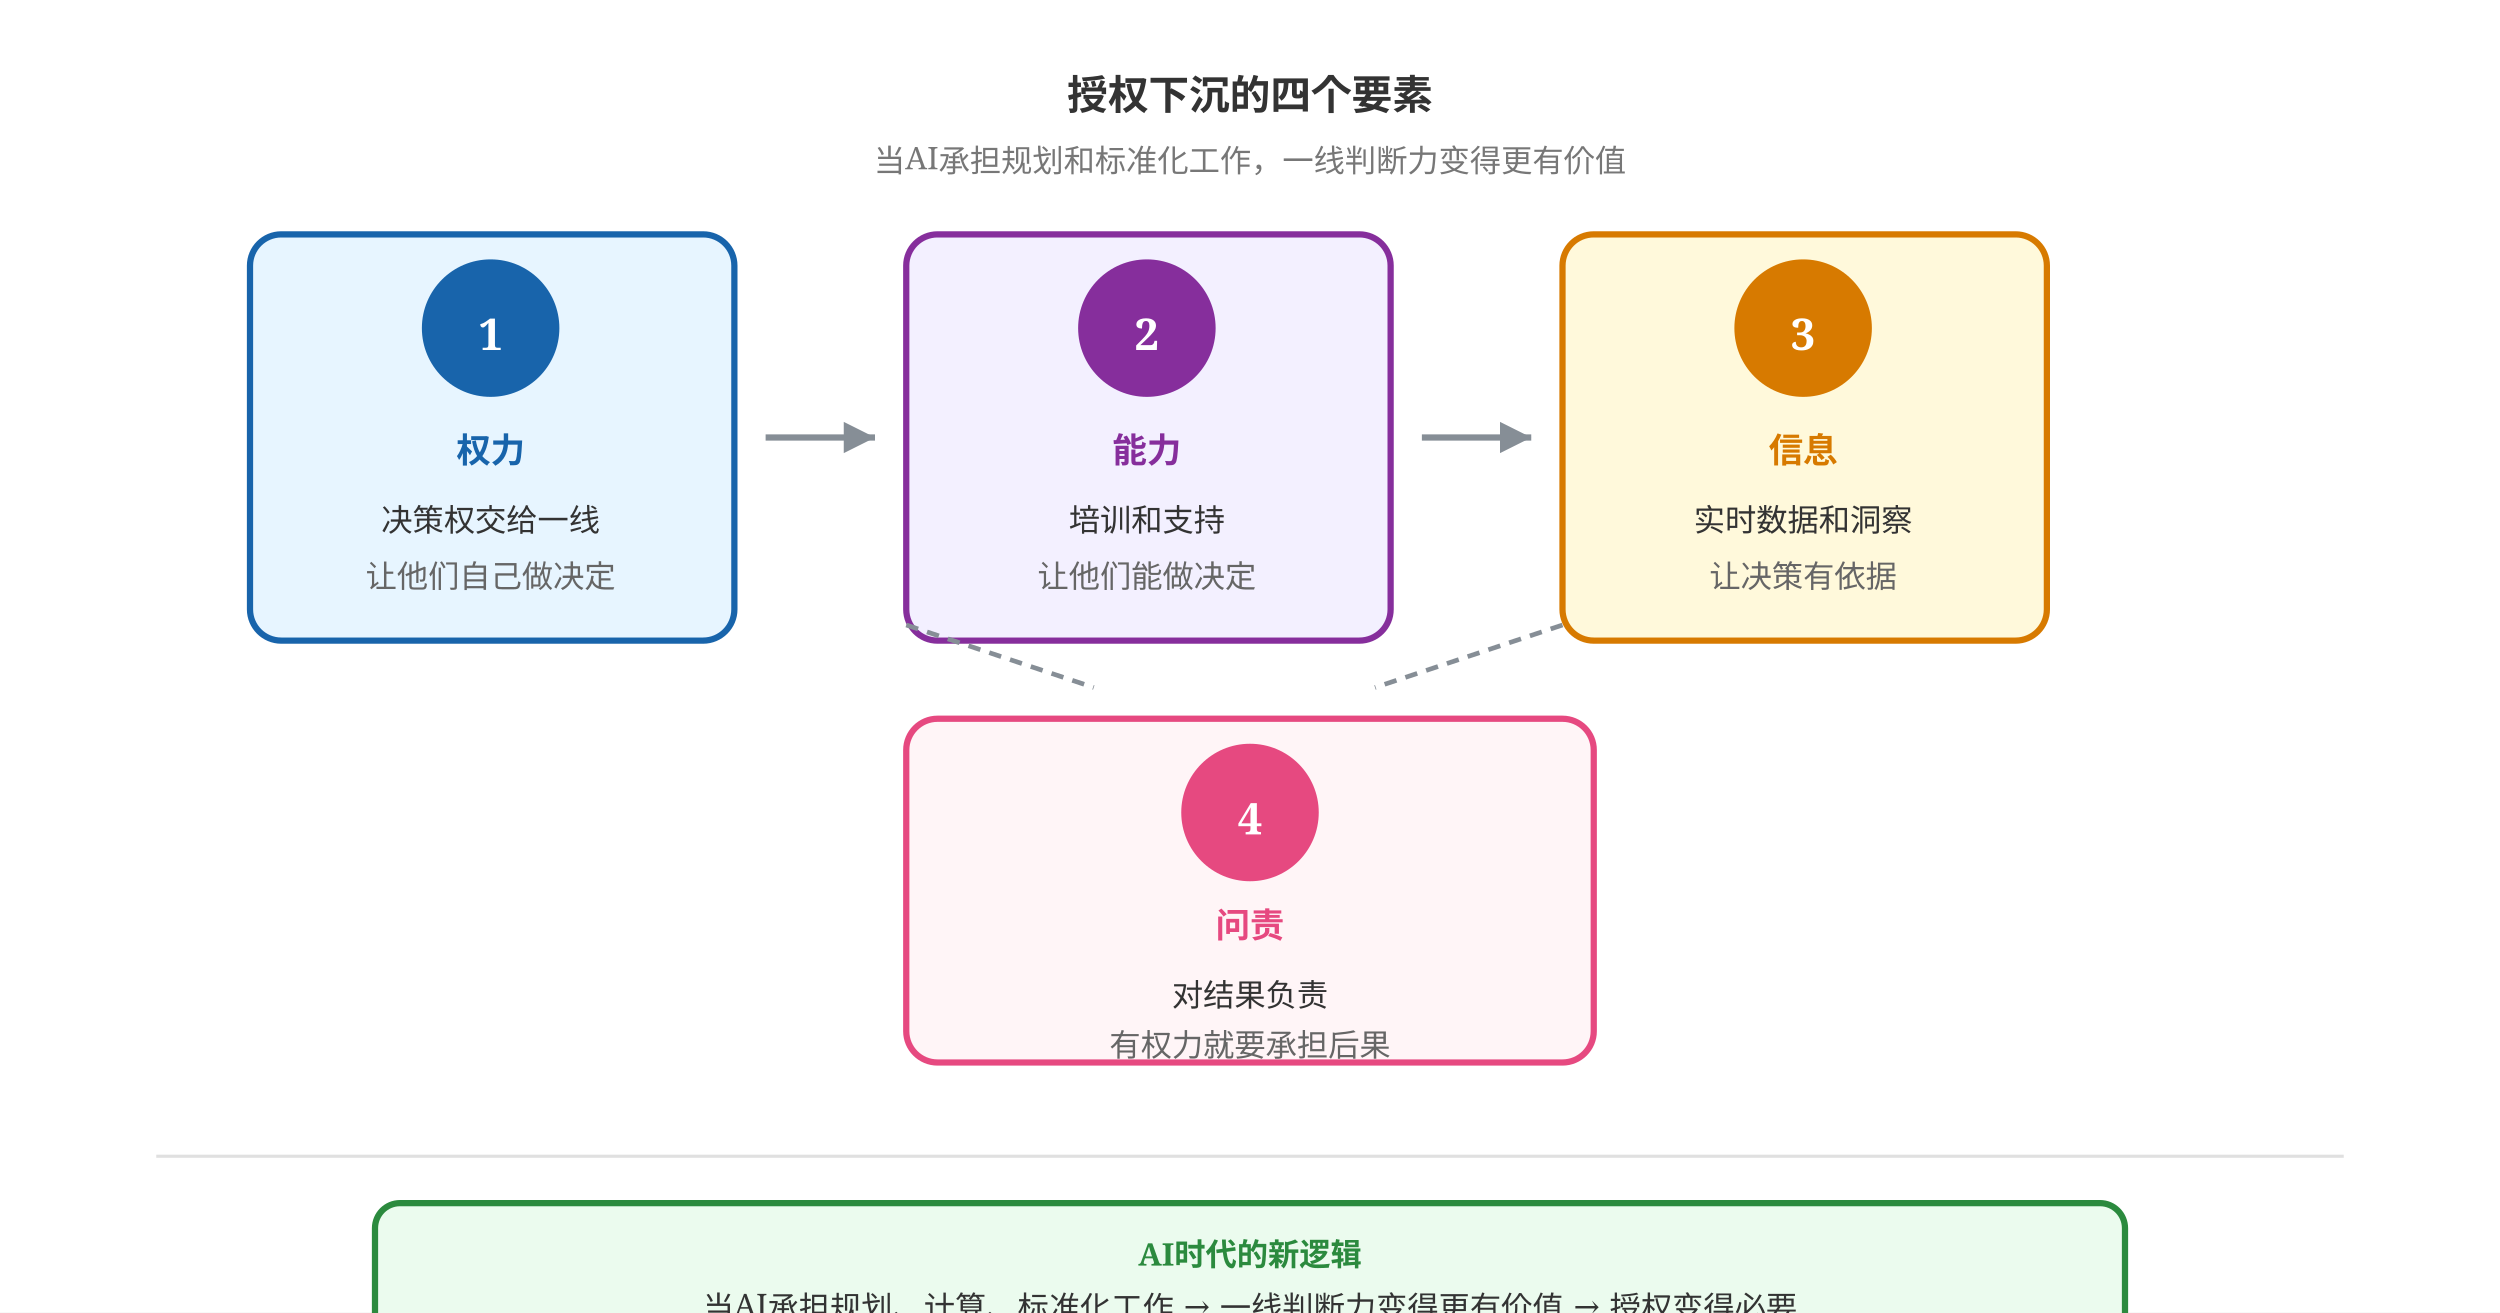
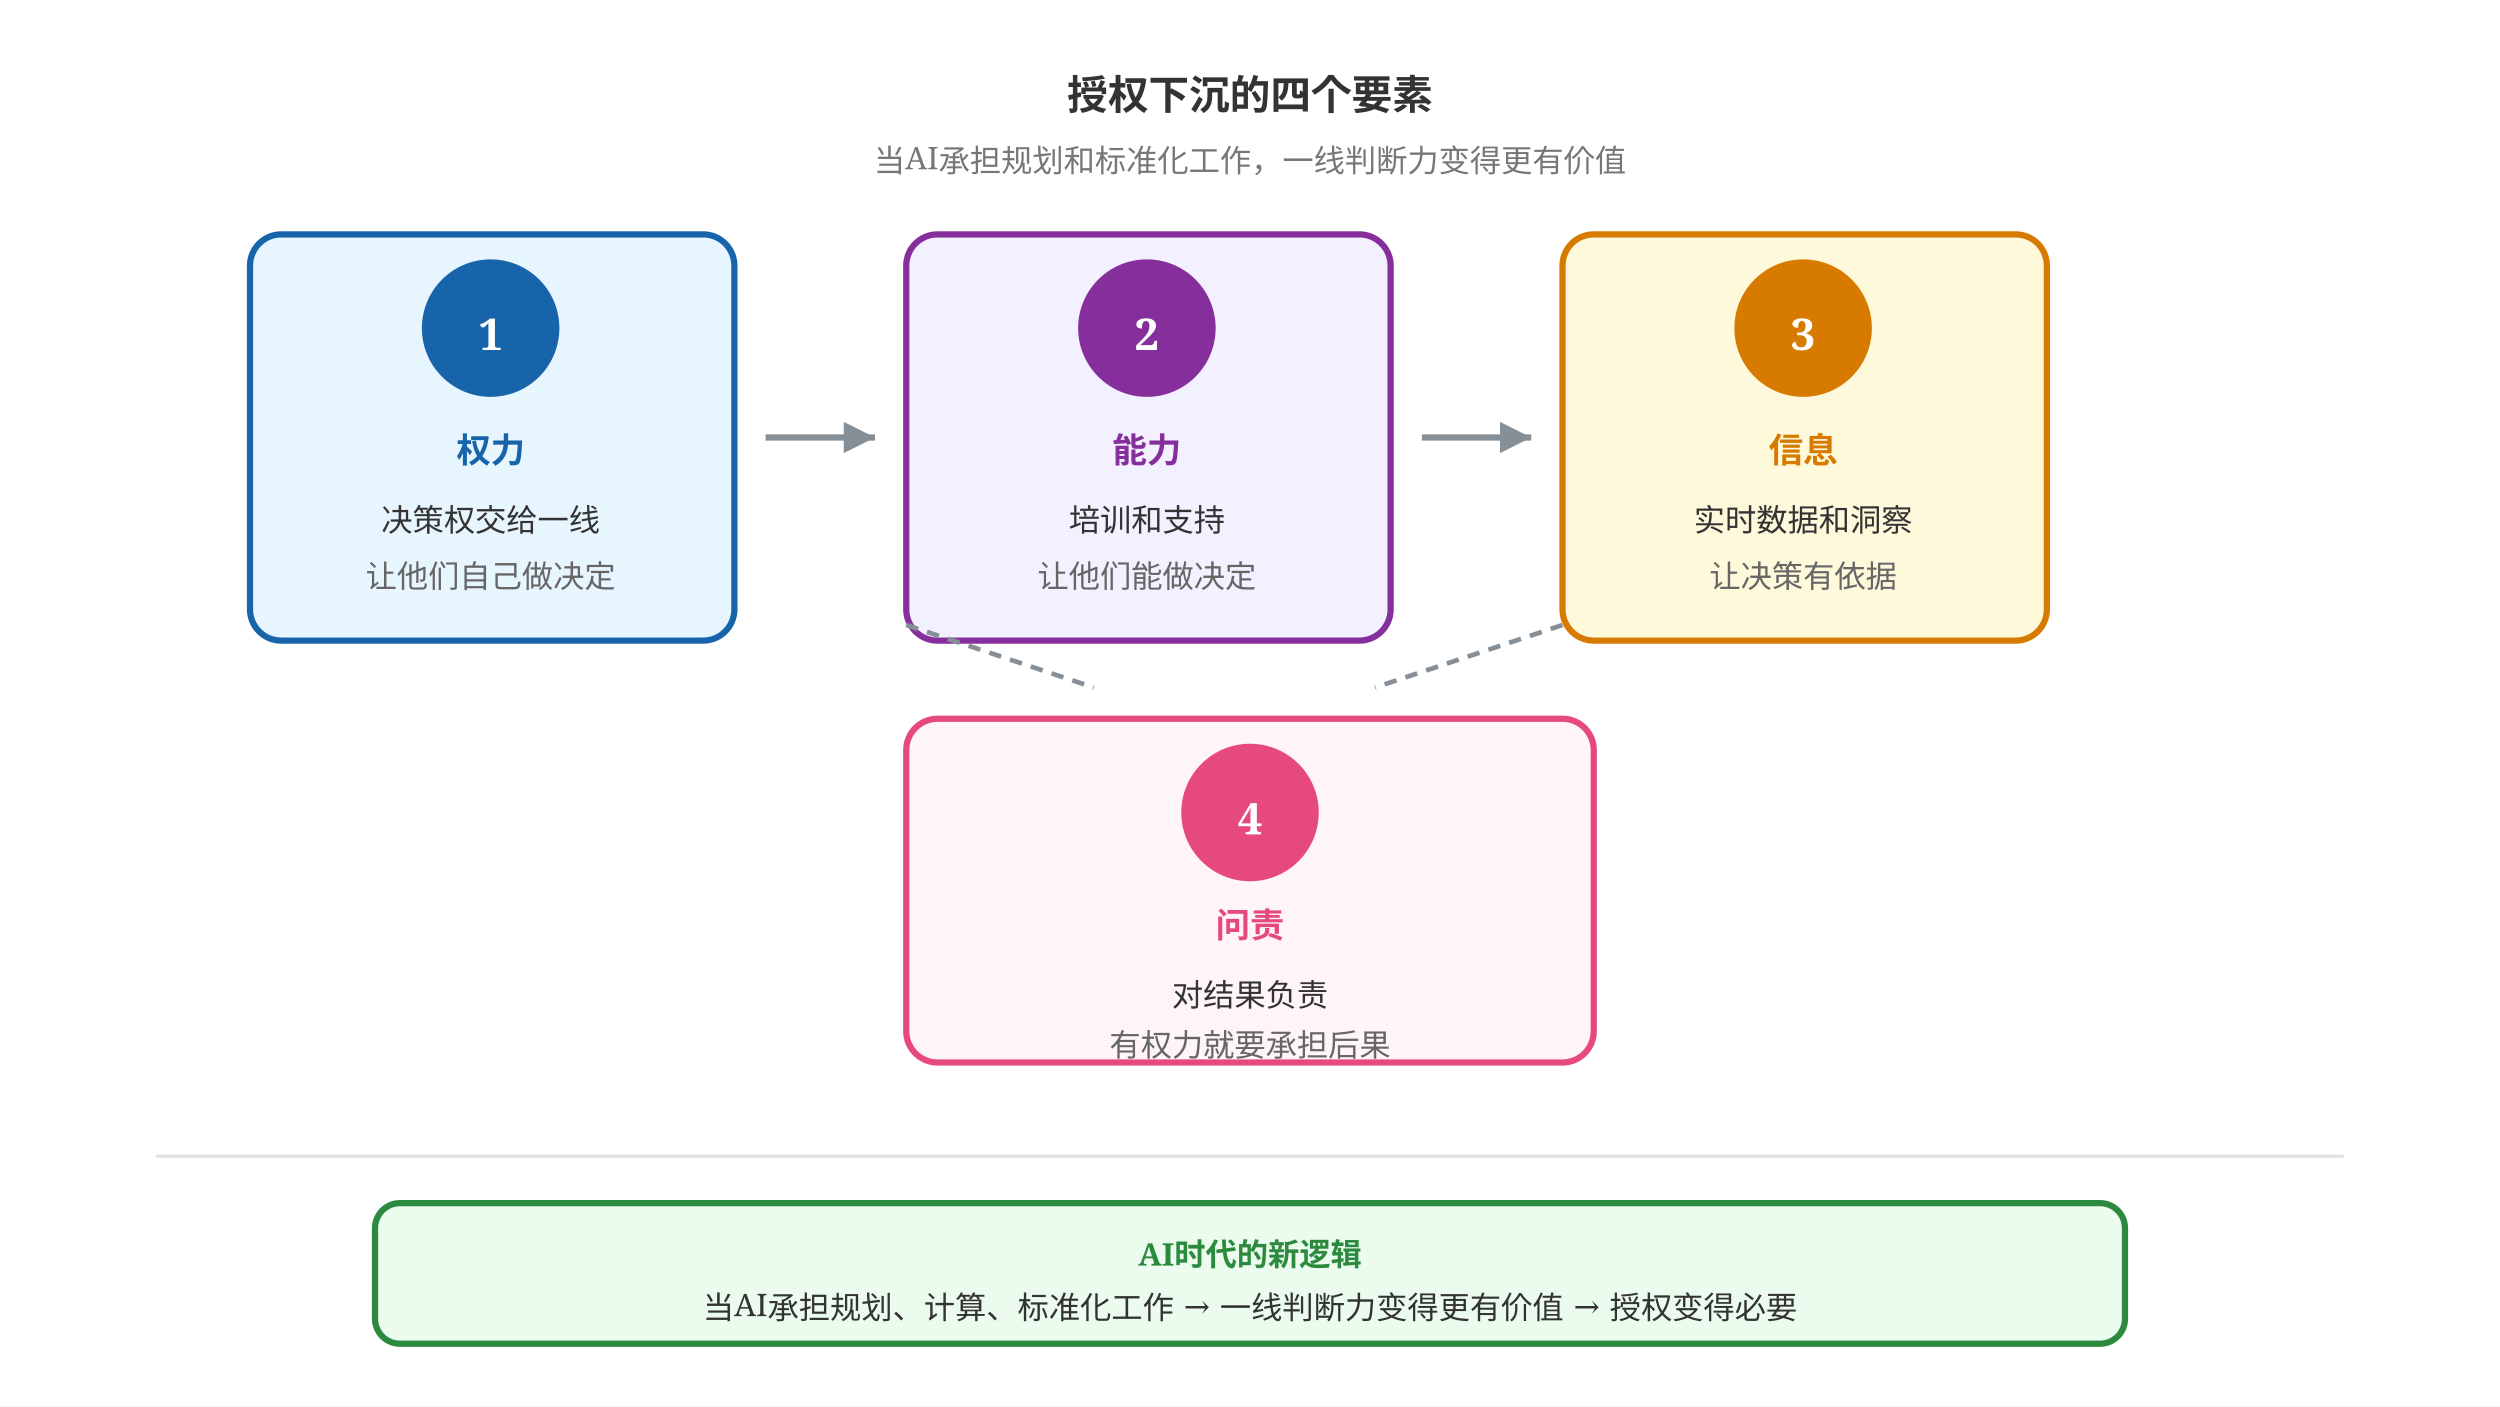
- <svg xmlns="http://www.w3.org/2000/svg" viewBox="0 0 800 420" style="font-family: 'Songti SC', serif; background: #fefefe;">
-   <rect width="800" height="420" fill="white" />
+ <svg xmlns="http://www.w3.org/2000/svg" viewBox="0 0 800 450" style="font-family: 'Songti SC', serif; background: #fefefe;">
+   <rect width="800" height="450" fill="white" />
  <text x="400" y="35" text-anchor="middle" font-size="13" font-weight="bold" fill="#333">授权下沉的四个要素</text>
  <text x="400" y="55" text-anchor="middle" font-size="10" fill="#777">当AI承担规划和标准化工作，一线判断力变得更有价值</text>
  <rect x="80" y="75" width="155" height="130" rx="10" fill="#e7f5ff" stroke="#1864ab" stroke-width="2" />
  <circle cx="157" cy="105" r="22" fill="#1864ab" />
  <text x="157" y="112" text-anchor="middle" font-size="14" font-weight="bold" fill="white">1</text>
  <text x="157" y="148" text-anchor="middle" font-size="11" font-weight="bold" fill="#1864ab">权力</text>
  <text x="157" y="170" text-anchor="middle" font-size="10" fill="#333">决策权交给一线</text>
  <text x="157" y="188" text-anchor="middle" font-size="10" fill="#666">让他们自己做决定</text>
  <path d="M245 140 L280 140" fill="none" stroke="#868e96" stroke-width="2" />
  <polygon points="280,140 270,135 270,145" fill="#868e96" />
  <rect x="290" y="75" width="155" height="130" rx="10" fill="#f3f0ff" stroke="#862e9c" stroke-width="2" />
  <circle cx="367" cy="105" r="22" fill="#862e9c" />
  <text x="367" y="112" text-anchor="middle" font-size="14" font-weight="bold" fill="white">2</text>
  <text x="367" y="148" text-anchor="middle" font-size="11" font-weight="bold" fill="#862e9c">能力</text>
  <text x="367" y="170" text-anchor="middle" font-size="10" fill="#333">培训和支持</text>
  <text x="367" y="188" text-anchor="middle" font-size="10" fill="#666">让他们能做决定</text>
  <path d="M455 140 L490 140" fill="none" stroke="#868e96" stroke-width="2" />
  <polygon points="490,140 480,135 480,145" fill="#868e96" />
  <rect x="500" y="75" width="155" height="130" rx="10" fill="#fff9db" stroke="#d77a00" stroke-width="2" />
  <circle cx="577" cy="105" r="22" fill="#d77a00" />
  <text x="577" y="112" text-anchor="middle" font-size="14" font-weight="bold" fill="white">3</text>
  <text x="577" y="148" text-anchor="middle" font-size="11" font-weight="bold" fill="#d77a00">信息</text>
  <text x="577" y="170" text-anchor="middle" font-size="10" fill="#333">实时数据和洞察</text>
  <text x="577" y="188" text-anchor="middle" font-size="10" fill="#666">让决策有依据</text>
  <rect x="290" y="230" width="220" height="110" rx="10" fill="#fff5f7" stroke="#e64980" stroke-width="2" />
  <circle cx="400" cy="260" r="22" fill="#e64980" />
  <text x="400" y="267" text-anchor="middle" font-size="14" font-weight="bold" fill="white">4</text>
  <text x="400" y="300" text-anchor="middle" font-size="11" font-weight="bold" fill="#e64980">问责</text>
  <text x="400" y="322" text-anchor="middle" font-size="10" fill="#333">对结果负责</text>
  <text x="400" y="338" text-anchor="middle" font-size="10" fill="#666">有权力就要承担后果</text>
  <path d="M500 200 L440 220" fill="none" stroke="#868e96" stroke-width="1.5" stroke-dasharray="4,3" />
  <path d="M290 200 L350 220" fill="none" stroke="#868e96" stroke-width="1.5" stroke-dasharray="4,3" />
  <line x1="50" y1="370" x2="750" y2="370" stroke="#e0e0e0" stroke-width="1" />
  <rect x="120" y="385" width="560" height="45" rx="8" fill="#ebfbee" stroke="#2b8a3e" stroke-width="2" />
  <text x="400" y="405" text-anchor="middle" font-size="10" font-weight="bold" fill="#2b8a3e">AI时代的新逻辑</text>
  <text x="400" y="422" text-anchor="middle" font-size="10" fill="#333">当AI承担规划、计算、标准化工作 → 一线判断力变得更有价值 → 授权变得必要</text>
</svg>
